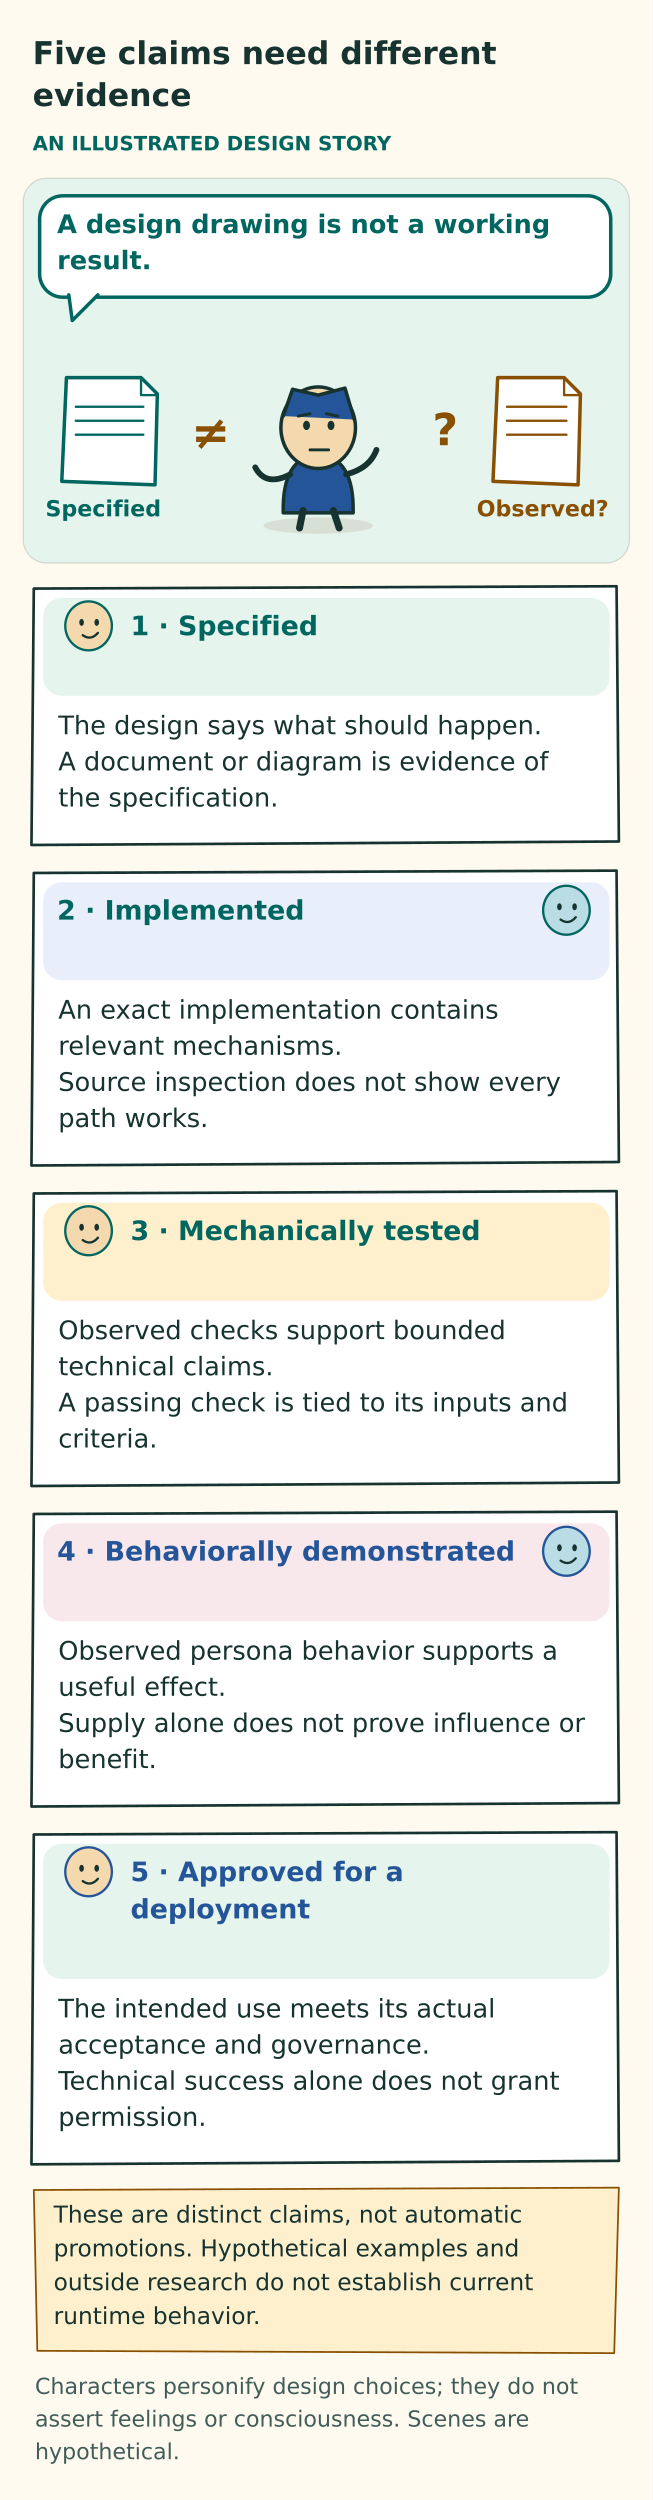
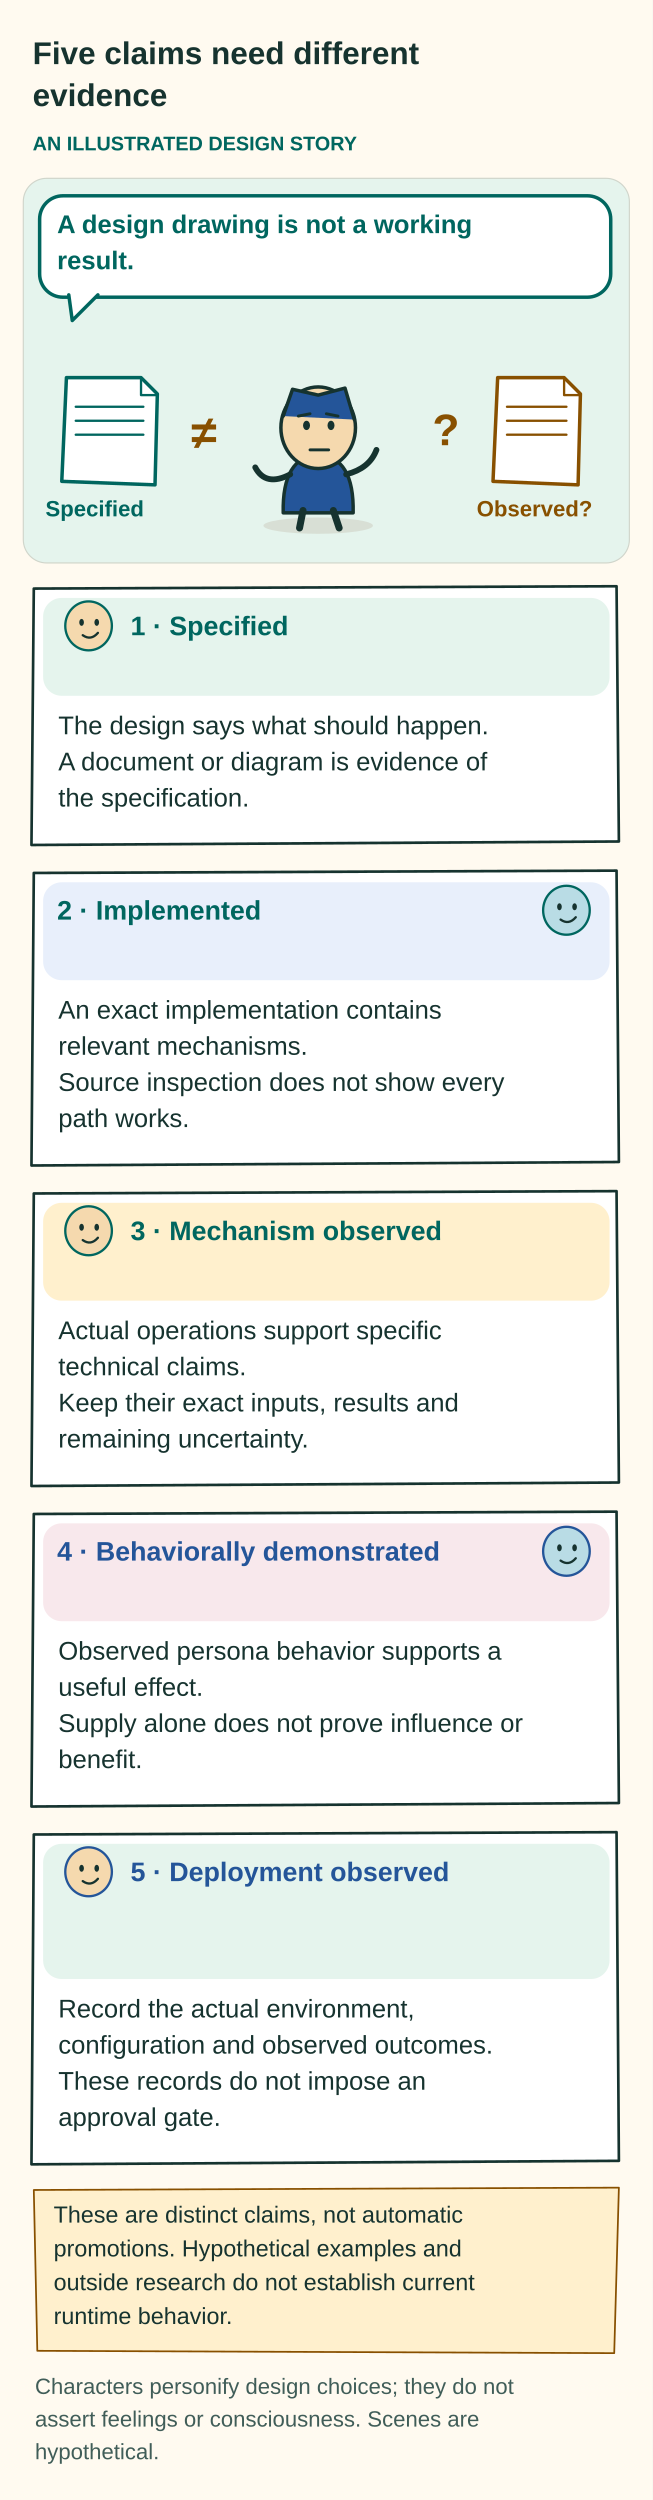
<svg xmlns="http://www.w3.org/2000/svg" width="560" height="2145" viewBox="0 0 560 2145" role="img" aria-labelledby="title description">
  <rect width="560" height="2145" fill="#fffaf0" />
-   <g font-family="DejaVu Sans, Arial, sans-serif">
+   <g font-family="Liberation Sans, Arial, sans-serif">
    <text x="28" y="55" font-size="27" fill="#16332f" font-weight="700">
      <tspan x="28" dy="0">Five claims need different</tspan>
      <tspan x="28" dy="36">evidence</tspan>
    </text>
    <text x="28" y="129" font-size="17" fill="#00665f" font-weight="700">
      <tspan x="28" dy="0">AN ILLUSTRATED DESIGN STORY</tspan>
    </text>
    <rect x="20" y="153" width="520" height="330" rx="20" fill="#e5f4ed" stroke="#d0d5cb" stroke-width="1" />
    <rect x="34" y="168" width="490" height="87" rx="20" fill="#ffffff" stroke="#00665f" stroke-width="3" />
    <path d="M59 253 L62 275 L84 253" stroke="#00665f" stroke-width="3" fill="#ffffff" stroke-linecap="round" stroke-linejoin="round" />
    <text x="49" y="200" font-size="22" fill="#00665f" font-weight="700">
      <tspan x="49" dy="0">A design drawing is not a working</tspan>
      <tspan x="49" dy="31">result.</tspan>
    </text>
    <path d="M57 324 L121 324 L135 338 L133 416 L53 413 Z" stroke="#00665f" stroke-width="3" fill="#ffffff" stroke-linecap="round" stroke-linejoin="round" />
    <path d="M121 324 V339 H135" stroke="#00665f" stroke-width="2" fill="none" stroke-linecap="round" stroke-linejoin="round" />
    <path d="M65 349 H123" stroke="#00665f" stroke-width="2" fill="none" stroke-linecap="round" stroke-linejoin="round" />
    <path d="M65 361 H123" stroke="#00665f" stroke-width="2" fill="none" stroke-linecap="round" stroke-linejoin="round" />
    <path d="M65 373 H123" stroke="#00665f" stroke-width="2" fill="none" stroke-linecap="round" stroke-linejoin="round" />
    <text x="39" y="443" font-size="19" fill="#00665f" font-weight="700">
      <tspan x="39" dy="0">Specified</tspan>
    </text>
    <g transform="translate(273 377) scale(1)">
      <ellipse cx="0" cy="74" rx="47" ry="7" fill="#d8dfd5" stroke="none" stroke-width="3" />
      <path d="M-30 63 Q-31 15 0 13 Q31 15 30 63 Z" stroke="#16332f" stroke-width="3" fill="#245599" stroke-linecap="round" stroke-linejoin="round" />
      <path d="M-13 61 L-16 76 M13 61 L18 76" stroke="#16332f" stroke-width="6" fill="none" stroke-linecap="round" stroke-linejoin="round" />
      <path d="M-24 30 Q-45 41 -54 24 M24 30 Q44 25 50 9" stroke="#16332f" stroke-width="5" fill="none" stroke-linecap="round" stroke-linejoin="round" />
      <ellipse cx="0" cy="-10" rx="32" ry="35" fill="#f5d9ae" stroke="#16332f" stroke-width="3" />
      <path d="M-30 -20 L-22 -43 L0 -38 L23 -44 L31 -17" stroke="#16332f" stroke-width="3" fill="#245599" stroke-linecap="round" stroke-linejoin="round" />
      <ellipse cx="-10" cy="-12" rx="3" ry="4" fill="#16332f" stroke="none" stroke-width="3" />
      <ellipse cx="11" cy="-12" rx="3" ry="4" fill="#16332f" stroke="none" stroke-width="3" />
      <path d="M-17 -20 L-7 -22 M7 -22 L17 -20" stroke="#16332f" stroke-width="2.5" fill="none" stroke-linecap="round" stroke-linejoin="round" />
      <path d="M-7 9 L9 9" stroke="#16332f" stroke-width="2.5" fill="none" stroke-linecap="round" stroke-linejoin="round" />
    </g>
    <path d="M427 324 L484 324 L498 338 L496 416 L423 413 Z" stroke="#885000" stroke-width="3" fill="#ffffff" stroke-linecap="round" stroke-linejoin="round" />
    <path d="M484 324 V339 H498" stroke="#885000" stroke-width="2" fill="none" stroke-linecap="round" stroke-linejoin="round" />
    <path d="M435 349 H486" stroke="#885000" stroke-width="2" fill="none" stroke-linecap="round" stroke-linejoin="round" />
    <path d="M435 361 H486" stroke="#885000" stroke-width="2" fill="none" stroke-linecap="round" stroke-linejoin="round" />
    <path d="M435 373 H486" stroke="#885000" stroke-width="2" fill="none" stroke-linecap="round" stroke-linejoin="round" />
    <text x="409" y="443" font-size="19" fill="#885000" font-weight="700">
      <tspan x="409" dy="0">Observed?</tspan>
    </text>
    <text x="164" y="385" font-size="40" fill="#885000" font-weight="700">
      <tspan x="164" dy="0">≠</tspan>
    </text>
    <text x="371" y="382" font-size="38" fill="#885000" font-weight="700">
      <tspan x="371" dy="0">?</tspan>
    </text>
    <path d="M29 505 L529 503 L531 722 L27 725 Z" stroke="#16332f" stroke-width="2.3" fill="#ffffff" stroke-linecap="round" stroke-linejoin="round" />
    <rect x="37" y="513" width="486" height="84" rx="16" fill="#e5f4ed" stroke="none" stroke-width="0" />
    <ellipse cx="76" cy="537" rx="20" ry="21" fill="#f5d9ae" stroke="#00665f" stroke-width="2" />
    <ellipse cx="70" cy="534" rx="2" ry="3" fill="#16332f" stroke="none" stroke-width="3" />
    <ellipse cx="83" cy="534" rx="2" ry="3" fill="#16332f" stroke="none" stroke-width="3" />
    <path d="M71 545 q7 5 13 -2" stroke="#16332f" stroke-width="2" fill="none" stroke-linecap="round" stroke-linejoin="round" />
    <text x="112" y="545" font-size="23" fill="#00665f" font-weight="700">
      <tspan x="112" dy="0">1 · Specified</tspan>
    </text>
    <text x="50" y="630" font-size="22" fill="#16332f">
      <tspan x="50" dy="0">The design says what should happen.</tspan>
      <tspan x="50" dy="31">A document or diagram is evidence of</tspan>
      <tspan x="50" dy="31">the specification.</tspan>
    </text>
    <path d="M29 749 L529 747 L531 997 L27 1000 Z" stroke="#16332f" stroke-width="2.3" fill="#ffffff" stroke-linecap="round" stroke-linejoin="round" />
    <rect x="37" y="757" width="486" height="84" rx="16" fill="#e8effb" stroke="none" stroke-width="0" />
    <ellipse cx="486" cy="781" rx="20" ry="21" fill="#b9dce5" stroke="#00665f" stroke-width="2" />
    <ellipse cx="480" cy="778" rx="2" ry="3" fill="#16332f" stroke="none" stroke-width="3" />
    <ellipse cx="493" cy="778" rx="2" ry="3" fill="#16332f" stroke="none" stroke-width="3" />
    <path d="M481 789 q7 5 13 -2" stroke="#16332f" stroke-width="2" fill="none" stroke-linecap="round" stroke-linejoin="round" />
    <text x="49" y="789" font-size="23" fill="#00665f" font-weight="700">
      <tspan x="49" dy="0">2 · Implemented</tspan>
    </text>
    <text x="50" y="874" font-size="22" fill="#16332f">
      <tspan x="50" dy="0">An exact implementation contains</tspan>
      <tspan x="50" dy="31">relevant mechanisms.</tspan>
      <tspan x="50" dy="31">Source inspection does not show every</tspan>
      <tspan x="50" dy="31">path works.</tspan>
    </text>
    <path d="M29 1024 L529 1022 L531 1272 L27 1275 Z" stroke="#16332f" stroke-width="2.3" fill="#ffffff" stroke-linecap="round" stroke-linejoin="round" />
    <rect x="37" y="1032" width="486" height="84" rx="16" fill="#fff0cd" stroke="none" stroke-width="0" />
    <ellipse cx="76" cy="1056" rx="20" ry="21" fill="#f5d9ae" stroke="#00665f" stroke-width="2" />
    <ellipse cx="70" cy="1053" rx="2" ry="3" fill="#16332f" stroke="none" stroke-width="3" />
    <ellipse cx="83" cy="1053" rx="2" ry="3" fill="#16332f" stroke="none" stroke-width="3" />
    <path d="M71 1064 q7 5 13 -2" stroke="#16332f" stroke-width="2" fill="none" stroke-linecap="round" stroke-linejoin="round" />
    <text x="112" y="1064" font-size="23" fill="#00665f" font-weight="700">
-       <tspan x="112" dy="0">3 · Mechanically tested</tspan>
+       <tspan x="112" dy="0">3 · Mechanism observed</tspan>
    </text>
    <text x="50" y="1149" font-size="22" fill="#16332f">
-       <tspan x="50" dy="0">Observed checks support bounded</tspan>
+       <tspan x="50" dy="0">Actual operations support specific</tspan>
      <tspan x="50" dy="31">technical claims.</tspan>
-       <tspan x="50" dy="31">A passing check is tied to its inputs and</tspan>
-       <tspan x="50" dy="31">criteria.</tspan>
+       <tspan x="50" dy="31">Keep their exact inputs, results and</tspan>
+       <tspan x="50" dy="31">remaining uncertainty.</tspan>
    </text>
    <path d="M29 1299 L529 1297 L531 1547 L27 1550 Z" stroke="#16332f" stroke-width="2.3" fill="#ffffff" stroke-linecap="round" stroke-linejoin="round" />
    <rect x="37" y="1307" width="486" height="84" rx="16" fill="#f8e8ec" stroke="none" stroke-width="0" />
    <ellipse cx="486" cy="1331" rx="20" ry="21" fill="#b9dce5" stroke="#245599" stroke-width="2" />
    <ellipse cx="480" cy="1328" rx="2" ry="3" fill="#16332f" stroke="none" stroke-width="3" />
    <ellipse cx="493" cy="1328" rx="2" ry="3" fill="#16332f" stroke="none" stroke-width="3" />
    <path d="M481 1339 q7 5 13 -2" stroke="#16332f" stroke-width="2" fill="none" stroke-linecap="round" stroke-linejoin="round" />
    <text x="49" y="1339" font-size="23" fill="#245599" font-weight="700">
      <tspan x="49" dy="0">4 · Behaviorally demonstrated</tspan>
    </text>
    <text x="50" y="1424" font-size="22" fill="#16332f">
      <tspan x="50" dy="0">Observed persona behavior supports a</tspan>
      <tspan x="50" dy="31">useful effect.</tspan>
      <tspan x="50" dy="31">Supply alone does not prove influence or</tspan>
      <tspan x="50" dy="31">benefit.</tspan>
    </text>
    <path d="M29 1574 L529 1572 L531 1854 L27 1857 Z" stroke="#16332f" stroke-width="2.3" fill="#ffffff" stroke-linecap="round" stroke-linejoin="round" />
    <rect x="37" y="1582" width="486" height="116" rx="16" fill="#e5f4ed" stroke="none" stroke-width="0" />
    <ellipse cx="76" cy="1606" rx="20" ry="21" fill="#f5d9ae" stroke="#245599" stroke-width="2" />
    <ellipse cx="70" cy="1603" rx="2" ry="3" fill="#16332f" stroke="none" stroke-width="3" />
    <ellipse cx="83" cy="1603" rx="2" ry="3" fill="#16332f" stroke="none" stroke-width="3" />
    <path d="M71 1614 q7 5 13 -2" stroke="#16332f" stroke-width="2" fill="none" stroke-linecap="round" stroke-linejoin="round" />
    <text x="112" y="1614" font-size="23" fill="#245599" font-weight="700">
-       <tspan x="112" dy="0">5 · Approved for a</tspan>
-       <tspan x="112" dy="32">deployment</tspan>
+       <tspan x="112" dy="0">5 · Deployment observed</tspan>
    </text>
    <text x="50" y="1731" font-size="22" fill="#16332f">
-       <tspan x="50" dy="0">The intended use meets its actual</tspan>
-       <tspan x="50" dy="31">acceptance and governance.</tspan>
-       <tspan x="50" dy="31">Technical success alone does not grant</tspan>
-       <tspan x="50" dy="31">permission.</tspan>
+       <tspan x="50" dy="0">Record the actual environment,</tspan>
+       <tspan x="50" dy="31">configuration and observed outcomes.</tspan>
+       <tspan x="50" dy="31">These records do not impose an</tspan>
+       <tspan x="50" dy="31">approval gate.</tspan>
    </text>
    <path d="M29 1879 L531 1877 L527 2019 L32 2017 Z" stroke="#885000" stroke-width="1.5" fill="#fff0cd" stroke-linecap="round" stroke-linejoin="round" />
    <text x="46" y="1907" font-size="20" fill="#16332f">
      <tspan x="46" dy="0">These are distinct claims, not automatic</tspan>
      <tspan x="46" dy="29">promotions. Hypothetical examples and</tspan>
      <tspan x="46" dy="29">outside research do not establish current</tspan>
      <tspan x="46" dy="29">runtime behavior.</tspan>
    </text>
    <text x="30" y="2054" font-size="19" fill="#405d58">
      <tspan x="30" dy="0">Characters personify design choices; they do not</tspan>
      <tspan x="30" dy="28">assert feelings or consciousness. Scenes are</tspan>
      <tspan x="30" dy="28">hypothetical.</tspan>
    </text>
  </g>
</svg>
